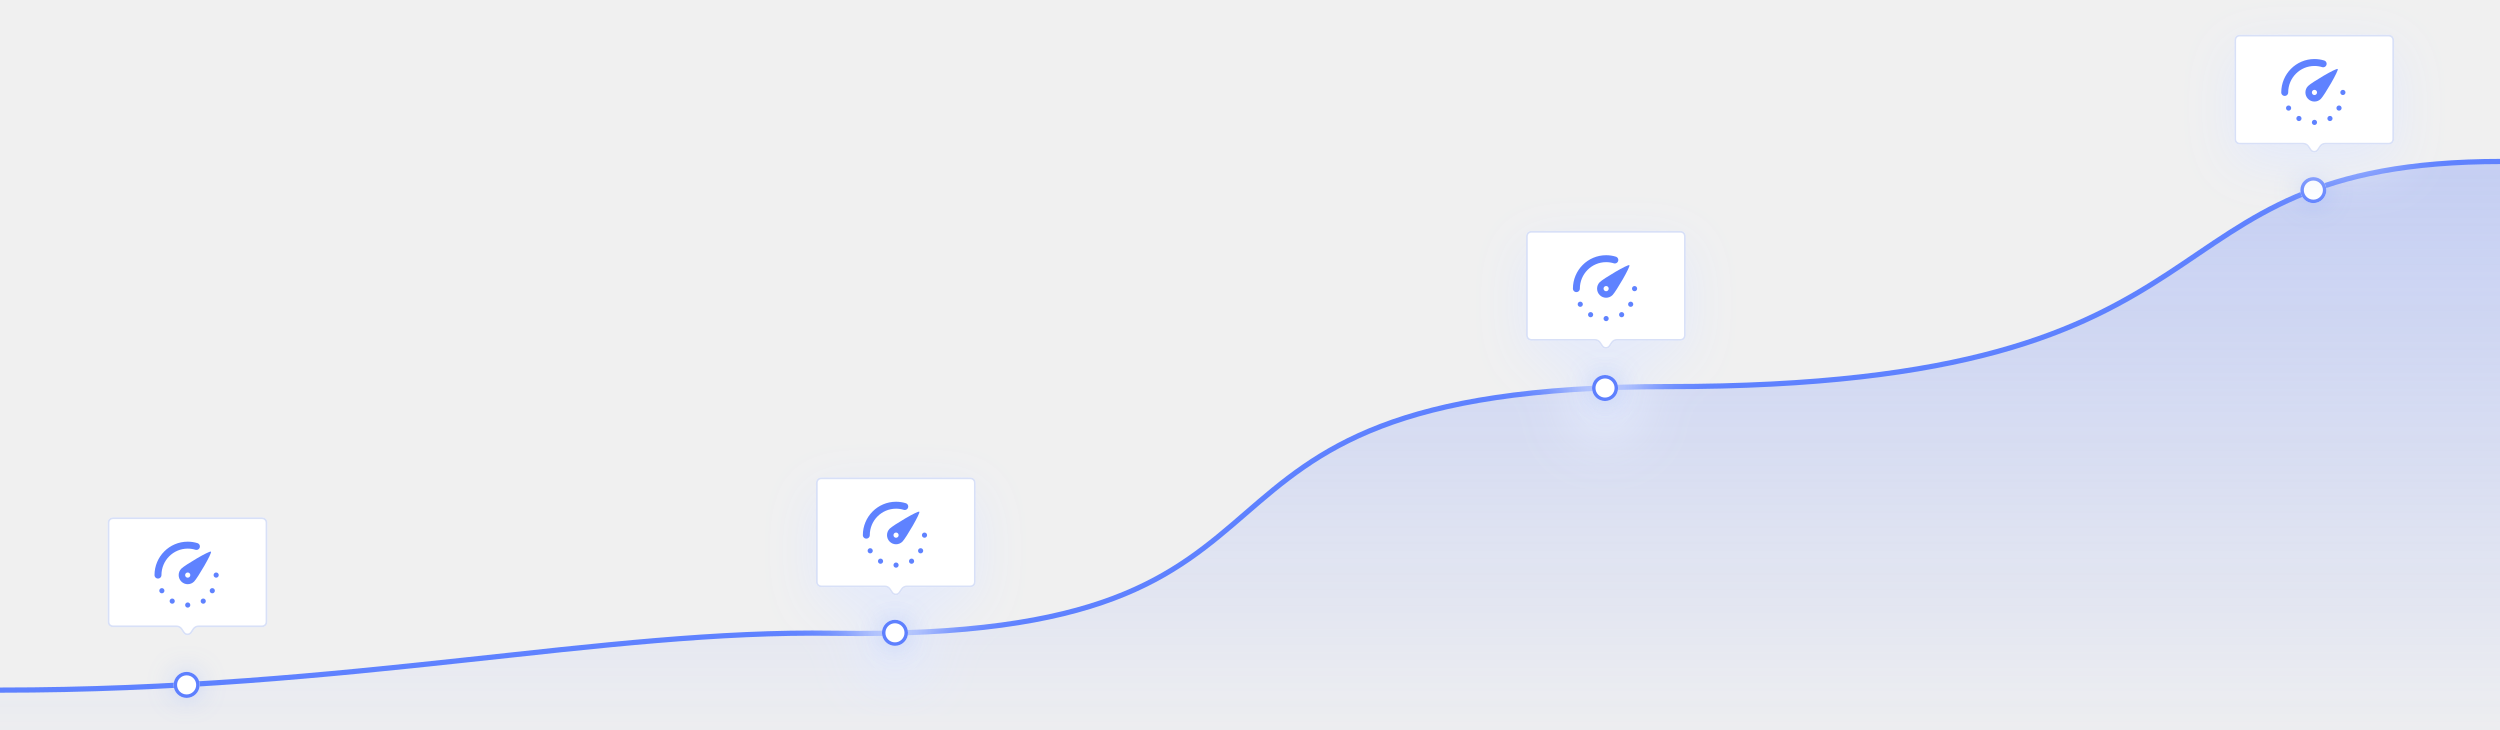
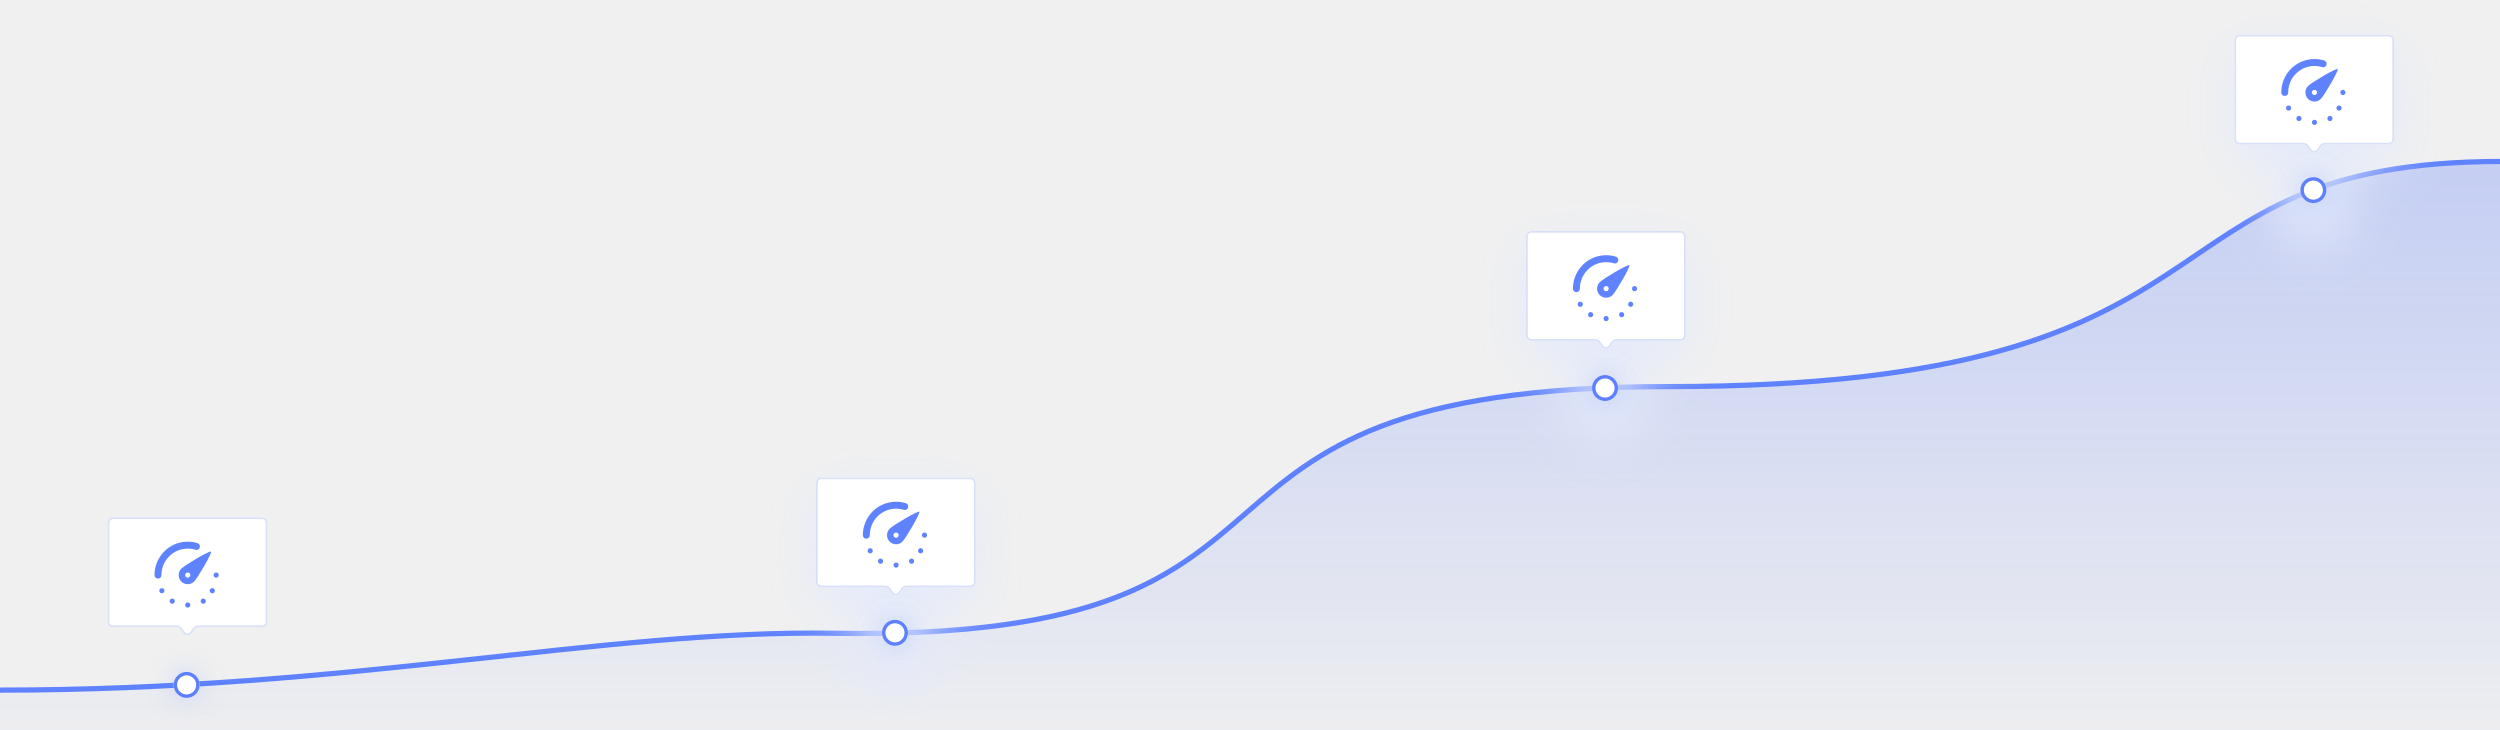
<svg xmlns="http://www.w3.org/2000/svg" width="100%" viewBox="0 0 1440 420" fill="none" preserveAspectRatio="none">
  <path class="hero-image__blue-line" d="M0 397.51C202.703 397.51 347.472 362.633 480.333 364.758C789.74 369.705 643.639 222.682 960.667 222.682C1305.86 222.682 1223.24 93 1441 93" stroke="#5F82FF" stroke-width="3" />
  <path class="hero-image__blue-line-shadow" d="M480.333 364.758C347.472 362.633 202.703 397.51 0 397.51V440H1441V93C1223.24 93 1305.86 222.682 960.667 222.682C643.639 222.682 789.74 369.705 480.333 364.758Z" fill="url(#paint0_linear_9_326)" fill-opacity="0.4" />
-   <g class="hero-image__circle-4" filter="url(#filter1_d_9_326)">
-     <circle cx="1332.5" cy="109.5" r="7.5" fill="white" />
-     <circle cx="1332.5" cy="109.5" r="6.5" stroke="#5E80FE" stroke-width="2" />
-   </g>
  <g class="hero-image__group-1">
    <g class="hero-image__circle-1" filter="url(#filter2_d_9_326)">
      <circle cx="107.5" cy="394.5" r="7.5" fill="white" />
      <circle cx="107.5" cy="394.5" r="6.5" stroke="#5E80FE" stroke-width="2" />
    </g>
    <mask id="path-7-inside-1_9_326" fill="white">
      <path fill-rule="evenodd" clip-rule="evenodd" d="M154 301C154 299.343 152.657 298 151 298H65C63.343 298 62 299.343 62 301V358.26C62 359.917 63.343 361.26 65 361.26H101.669C102.665 361.26 103.596 361.754 104.154 362.579L105.515 364.591C106.705 366.35 109.295 366.35 110.485 364.591L111.846 362.579C112.404 361.754 113.335 361.26 114.331 361.26H151C152.657 361.26 154 359.917 154 358.26V301Z" />
    </mask>
    <path fill-rule="evenodd" clip-rule="evenodd" d="M154 301C154 299.343 152.657 298 151 298H65C63.343 298 62 299.343 62 301V358.26C62 359.917 63.343 361.26 65 361.26H101.669C102.665 361.26 103.596 361.754 104.154 362.579L105.515 364.591C106.705 366.35 109.295 366.35 110.485 364.591L111.846 362.579C112.404 361.754 113.335 361.26 114.331 361.26H151C152.657 361.26 154 359.917 154 358.26V301Z" fill="white" />
    <path d="M111.846 362.579L111.017 362.019L111.846 362.579ZM105.515 364.591L106.343 364.031L105.515 364.591ZM110.485 364.591L109.657 364.031L110.485 364.591ZM104.154 362.579L104.983 362.019L104.154 362.579ZM65 299H151V297H65V299ZM63 358.26V301H61V358.26H63ZM101.669 360.26H65V362.26H101.669V360.26ZM106.343 364.031L104.983 362.019L103.326 363.14L104.687 365.151L106.343 364.031ZM111.017 362.019L109.657 364.031L111.313 365.151L112.674 363.14L111.017 362.019ZM151 360.26H114.331V362.26H151V360.26ZM153 301V358.26H155V301H153ZM151 362.26C153.209 362.26 155 360.469 155 358.26H153C153 359.365 152.105 360.26 151 360.26V362.26ZM112.674 363.14C113.046 362.59 113.667 362.26 114.331 362.26V360.26C113.003 360.26 111.761 360.919 111.017 362.019L112.674 363.14ZM104.687 365.151C106.273 367.497 109.727 367.497 111.313 365.151L109.657 364.031C108.863 365.204 107.136 365.204 106.343 364.031L104.687 365.151ZM101.669 362.26C102.333 362.26 102.954 362.59 103.326 363.14L104.983 362.019C104.239 360.919 102.997 360.26 101.669 360.26V362.26ZM61 358.26C61 360.469 62.791 362.26 65 362.26V360.26C63.895 360.26 63 359.365 63 358.26H61ZM151 299C152.105 299 153 299.895 153 301H155C155 298.791 153.209 297 151 297V299ZM65 297C62.791 297 61 298.791 61 301H63C63 299.895 63.895 299 65 299V297Z" fill="#D8E0F7" mask="url(#path-7-inside-1_9_326)" />
    <path d="M91 331.25C91 321.723 98.668 314 108.128 314C109.871 314 111.554 314.262 113.139 314.75" stroke="#5F82FF" stroke-width="4" stroke-linecap="round" stroke-linejoin="round" />
    <path fill-rule="evenodd" clip-rule="evenodd" d="M104.442 334.962C106.477 337.013 109.778 337.013 111.814 334.962C113.849 332.912 122.276 318.5 121.532 317.75C120.787 317 106.477 325.487 104.442 327.538C102.406 329.588 102.406 332.912 104.442 334.962ZM108.128 332.75C108.95 332.75 109.617 332.078 109.617 331.25C109.617 330.422 108.95 329.75 108.128 329.75C107.305 329.75 106.638 330.422 106.638 331.25C106.638 332.078 107.305 332.75 108.128 332.75Z" fill="#5F82FF" />
    <ellipse cx="93.234" cy="340.25" rx="1.489" ry="1.5" fill="#5F82FF" />
    <ellipse cx="99.192" cy="346.25" rx="1.489" ry="1.5" fill="#5F82FF" />
    <ellipse cx="108.128" cy="348.5" rx="1.489" ry="1.5" fill="#5F82FF" />
    <ellipse cx="117.064" cy="346.25" rx="1.489" ry="1.5" fill="#5F82FF" />
    <ellipse cx="122.277" cy="340.25" rx="1.489" ry="1.5" fill="#5F82FF" />
    <ellipse cx="124.511" cy="331.25" rx="1.489" ry="1.5" fill="#5F82FF" />
  </g>
  <g class="hero-image__group-2" filter="url(#filter3_d_9_326)">
    <g class="hero-images__circle-2" filter="url(#filter4_d_9_326)">
      <circle cx="515.5" cy="364.5" r="7.5" fill="white" />
      <circle cx="515.5" cy="364.5" r="6.5" stroke="#5E80FE" stroke-width="2" />
    </g>
    <mask id="path-13-inside-2_9_326" fill="white">
      <path fill-rule="evenodd" clip-rule="evenodd" d="M562 278C562 276.343 560.657 275 559 275H473C471.343 275 470 276.343 470 278V335.26C470 336.917 471.343 338.26 473 338.26H509.669C510.665 338.26 511.596 338.754 512.154 339.579L513.515 341.591C514.705 343.35 517.295 343.35 518.485 341.591L519.846 339.579C520.404 338.754 521.335 338.26 522.331 338.26H559C560.657 338.26 562 336.917 562 335.26V278Z" />
    </mask>
    <path fill-rule="evenodd" clip-rule="evenodd" d="M562 278C562 276.343 560.657 275 559 275H473C471.343 275 470 276.343 470 278V335.26C470 336.917 471.343 338.26 473 338.26H509.669C510.665 338.26 511.596 338.754 512.154 339.579L513.515 341.591C514.705 343.35 517.295 343.35 518.485 341.591L519.846 339.579C520.404 338.754 521.335 338.26 522.331 338.26H559C560.657 338.26 562 336.917 562 335.26V278Z" fill="white" />
    <path d="M519.846 339.579L519.017 339.019L519.846 339.579ZM513.515 341.591L514.343 341.031L513.515 341.591ZM518.485 341.591L517.657 341.031L518.485 341.591ZM512.154 339.579L512.983 339.019L512.154 339.579ZM473 276H559V274H473V276ZM471 335.26V278H469V335.26H471ZM509.669 337.26H473V339.26H509.669V337.26ZM514.343 341.031L512.983 339.019L511.326 340.14L512.687 342.151L514.343 341.031ZM519.017 339.019L517.657 341.031L519.313 342.151L520.674 340.14L519.017 339.019ZM559 337.26H522.331V339.26H559V337.26ZM561 278V335.26H563V278H561ZM559 339.26C561.209 339.26 563 337.469 563 335.26H561C561 336.365 560.105 337.26 559 337.26V339.26ZM520.674 340.14C521.046 339.59 521.667 339.26 522.331 339.26V337.26C521.003 337.26 519.761 337.919 519.017 339.019L520.674 340.14ZM512.687 342.151C514.273 344.497 517.727 344.497 519.313 342.151L517.657 341.031C516.863 342.204 515.136 342.204 514.343 341.031L512.687 342.151ZM509.669 339.26C510.333 339.26 510.954 339.59 511.326 340.14L512.983 339.019C512.239 337.919 510.997 337.26 509.669 337.26V339.26ZM469 335.26C469 337.469 470.791 339.26 473 339.26V337.26C471.895 337.26 471 336.365 471 335.26H469ZM559 276C560.105 276 561 276.895 561 278H563C563 275.791 561.209 274 559 274V276ZM473 274C470.791 274 469 275.791 469 278H471C471 276.895 471.895 276 473 276V274Z" fill="#D8E0F7" mask="url(#path-13-inside-2_9_326)" />
    <path d="M499 308.25C499 298.723 506.668 291 516.128 291C517.871 291 519.554 291.262 521.139 291.75" stroke="#5F82FF" stroke-width="4" stroke-linecap="round" stroke-linejoin="round" />
    <path fill-rule="evenodd" clip-rule="evenodd" d="M512.442 311.962C514.477 314.013 517.778 314.013 519.814 311.962C521.849 309.912 530.276 295.5 529.532 294.75C528.787 294 514.477 302.487 512.442 304.538C510.406 306.588 510.406 309.912 512.442 311.962ZM516.128 309.75C516.95 309.75 517.617 309.078 517.617 308.25C517.617 307.422 516.95 306.75 516.128 306.75C515.305 306.75 514.638 307.422 514.638 308.25C514.638 309.078 515.305 309.75 516.128 309.75Z" fill="#5F82FF" />
    <ellipse cx="501.234" cy="317.25" rx="1.489" ry="1.5" fill="#5F82FF" />
    <ellipse cx="507.191" cy="323.25" rx="1.489" ry="1.5" fill="#5F82FF" />
    <ellipse cx="516.128" cy="325.5" rx="1.489" ry="1.5" fill="#5F82FF" />
    <ellipse cx="525.064" cy="323.25" rx="1.489" ry="1.5" fill="#5F82FF" />
    <ellipse cx="530.277" cy="317.25" rx="1.489" ry="1.5" fill="#5F82FF" />
    <ellipse cx="532.511" cy="308.25" rx="1.489" ry="1.5" fill="#5F82FF" />
  </g>
  <g class="hero-image__group-3" filter="url(#filter3_d_9_326)">
    <g class="hero-image__circle-3" filter="url(#filter0_d_9_326)">
      <circle cx="924.5" cy="223.5" r="7.5" fill="white" />
      <circle cx="924.5" cy="223.5" r="6.5" stroke="#5E80FE" stroke-width="2" />
    </g>
    <mask id="path-31-inside-3_9_326" fill="white">
      <path fill-rule="evenodd" clip-rule="evenodd" d="M971 136C971 134.343 969.657 133 968 133H882C880.343 133 879 134.343 879 136V193.26C879 194.917 880.343 196.26 882 196.26H918.669C919.665 196.26 920.596 196.754 921.154 197.579L922.515 199.591C923.705 201.35 926.295 201.35 927.485 199.591L928.846 197.579C929.404 196.754 930.335 196.26 931.331 196.26H968C969.657 196.26 971 194.917 971 193.26V136Z" />
    </mask>
    <path fill-rule="evenodd" clip-rule="evenodd" d="M971 136C971 134.343 969.657 133 968 133H882C880.343 133 879 134.343 879 136V193.26C879 194.917 880.343 196.26 882 196.26H918.669C919.665 196.26 920.596 196.754 921.154 197.579L922.515 199.591C923.705 201.35 926.295 201.35 927.485 199.591L928.846 197.579C929.404 196.754 930.335 196.26 931.331 196.26H968C969.657 196.26 971 194.917 971 193.26V136Z" fill="white" />
    <path d="M921.154 197.579L920.326 198.14L921.154 197.579ZM882 134H968V132H882V134ZM880 193.26V136H878V193.26H880ZM918.669 195.26H882V197.26H918.669V195.26ZM923.343 199.031L921.983 197.019L920.326 198.14L921.687 200.151L923.343 199.031ZM928.017 197.019L926.657 199.031L928.313 200.151L929.674 198.14L928.017 197.019ZM968 195.26H931.331V197.26H968V195.26ZM970 136V193.26H972V136H970ZM968 197.26C970.209 197.26 972 195.469 972 193.26H970C970 194.365 969.105 195.26 968 195.26V197.26ZM929.674 198.14C930.046 197.59 930.667 197.26 931.331 197.26V195.26C930.003 195.26 928.761 195.919 928.017 197.019L929.674 198.14ZM921.687 200.151C923.273 202.497 926.727 202.497 928.313 200.151L926.657 199.031C925.863 200.204 924.136 200.204 923.343 199.031L921.687 200.151ZM918.669 197.26C919.333 197.26 919.954 197.59 920.326 198.14L921.983 197.019C921.239 195.919 919.997 195.26 918.669 195.26V197.26ZM878 193.26C878 195.469 879.791 197.26 882 197.26V195.26C880.895 195.26 880 194.365 880 193.26H878ZM968 134C969.105 134 970 134.895 970 136H972C972 133.791 970.209 132 968 132V134ZM882 132C879.791 132 878 133.791 878 136H880C880 134.895 880.895 134 882 134V132Z" fill="#D8E0F7" mask="url(#path-31-inside-3_9_326)" />
    <path d="M908 166.25C908 156.723 915.668 149 925.128 149C926.871 149 928.554 149.262 930.139 149.75" stroke="#5F82FF" stroke-width="4" stroke-linecap="round" stroke-linejoin="round" />
    <path fill-rule="evenodd" clip-rule="evenodd" d="M921.442 169.962C923.477 172.013 926.778 172.013 928.814 169.962C930.849 167.912 939.276 153.5 938.532 152.75C937.787 152 923.477 160.487 921.442 162.538C919.406 164.588 919.406 167.912 921.442 169.962ZM925.128 167.75C925.95 167.75 926.617 167.078 926.617 166.25C926.617 165.422 925.95 164.75 925.128 164.75C924.305 164.75 923.638 165.422 923.638 166.25C923.638 167.078 924.305 167.75 925.128 167.75Z" fill="#5F82FF" />
    <ellipse cx="910.234" cy="175.25" rx="1.489" ry="1.5" fill="#5F82FF" />
    <ellipse cx="916.192" cy="181.25" rx="1.489" ry="1.5" fill="#5F82FF" />
    <ellipse cx="925.128" cy="183.5" rx="1.489" ry="1.5" fill="#5F82FF" />
    <ellipse cx="934.064" cy="181.25" rx="1.489" ry="1.5" fill="#5F82FF" />
    <ellipse cx="939.277" cy="175.25" rx="1.489" ry="1.5" fill="#5F82FF" />
    <ellipse cx="941.511" cy="166.25" rx="1.489" ry="1.5" fill="#5F82FF" />
  </g>
-   <g filter="url(#filter3_d_9_326)">
+   <g class="hero-image__group-4" filter="url(#filter3_d_9_326)">
+     <g class="hero-image__circle-4" filter="url(#filter1_d_9_326)">
+       <circle cx="1332.5" cy="109.5" r="7.5" fill="white" />
+       <circle cx="1332.5" cy="109.5" r="6.5" stroke="#5E80FE" stroke-width="2" />
+     </g>
    <mask id="path-41-inside-4_9_326" fill="white">
      <path fill-rule="evenodd" clip-rule="evenodd" d="M1379 23C1379 21.343 1377.66 20 1376 20H1290C1288.34 20 1287 21.343 1287 23V80.26C1287 81.917 1288.34 83.26 1290 83.26H1326.67C1327.67 83.26 1328.6 83.754 1329.15 84.579L1330.51 86.591C1331.7 88.35 1334.3 88.35 1335.48 86.591L1336.85 84.579C1337.4 83.754 1338.33 83.26 1339.33 83.26H1376C1377.66 83.26 1379 81.917 1379 80.26V23Z" />
    </mask>
    <path fill-rule="evenodd" clip-rule="evenodd" d="M1379 23C1379 21.343 1377.66 20 1376 20H1290C1288.34 20 1287 21.343 1287 23V80.26C1287 81.917 1288.34 83.26 1290 83.26H1326.67C1327.67 83.26 1328.6 83.754 1329.15 84.579L1330.51 86.591C1331.7 88.35 1334.3 88.35 1335.48 86.591L1336.85 84.579C1337.4 83.754 1338.33 83.26 1339.33 83.26H1376C1377.66 83.26 1379 81.917 1379 80.26V23Z" fill="white" />
    <path d="M1336.85 84.579L1336.02 84.019L1336.85 84.579ZM1330.51 86.591L1331.34 86.031L1330.51 86.591ZM1335.48 86.591L1336.31 87.151L1335.48 86.591ZM1290 21H1376V19H1290V21ZM1288 80.26V23H1286V80.26H1288ZM1326.67 82.26H1290V84.26H1326.67V82.26ZM1331.34 86.031L1329.98 84.019L1328.33 85.14L1329.69 87.151L1331.34 86.031ZM1336.02 84.019L1334.66 86.031L1336.31 87.151L1337.67 85.14L1336.02 84.019ZM1376 82.26H1339.33V84.26H1376V82.26ZM1378 23V80.26H1380V23H1378ZM1376 84.26C1378.21 84.26 1380 82.469 1380 80.26H1378C1378 81.365 1377.1 82.26 1376 82.26V84.26ZM1337.67 85.14C1338.05 84.59 1338.67 84.26 1339.33 84.26V82.26C1338 82.26 1336.76 82.919 1336.02 84.019L1337.67 85.14ZM1329.69 87.151C1331.27 89.497 1334.73 89.497 1336.31 87.151L1334.66 86.031C1333.86 87.204 1332.14 87.204 1331.34 86.031L1329.69 87.151ZM1326.67 84.26C1327.33 84.26 1327.95 84.59 1328.33 85.14L1329.98 84.019C1329.24 82.919 1328 82.26 1326.67 82.26V84.26ZM1286 80.26C1286 82.469 1287.79 84.26 1290 84.26V82.26C1288.9 82.26 1288 81.365 1288 80.26H1286ZM1376 21C1377.1 21 1378 21.895 1378 23H1380C1380 20.791 1378.21 19 1376 19V21ZM1290 19C1287.79 19 1286 20.791 1286 23H1288C1288 21.895 1288.9 21 1290 21V19Z" fill="#D8E0F7" mask="url(#path-41-inside-4_9_326)" />
    <path d="M1316 53.25C1316 43.723 1323.67 36 1333.13 36C1334.87 36 1336.55 36.262 1338.14 36.75" stroke="#5F82FF" stroke-width="4" stroke-linecap="round" stroke-linejoin="round" />
    <path fill-rule="evenodd" clip-rule="evenodd" d="M1329.44 56.962C1331.48 59.013 1334.78 59.013 1336.81 56.962C1338.85 54.912 1347.28 40.5 1346.53 39.75C1345.79 39 1331.48 47.487 1329.44 49.538C1327.41 51.588 1327.41 54.912 1329.44 56.962ZM1333.13 54.75C1333.95 54.75 1334.62 54.078 1334.62 53.25C1334.62 52.422 1333.95 51.75 1333.13 51.75C1332.3 51.75 1331.64 52.422 1331.64 53.25C1331.64 54.078 1332.3 54.75 1333.13 54.75Z" fill="#5F82FF" />
    <ellipse cx="1318.23" cy="62.25" rx="1.489" ry="1.5" fill="#5F82FF" />
    <ellipse cx="1324.19" cy="68.25" rx="1.489" ry="1.5" fill="#5F82FF" />
    <ellipse cx="1333.13" cy="70.5" rx="1.489" ry="1.5" fill="#5F82FF" />
    <ellipse cx="1342.06" cy="68.25" rx="1.489" ry="1.5" fill="#5F82FF" />
    <ellipse cx="1347.28" cy="62.25" rx="1.489" ry="1.5" fill="#5F82FF" />
    <ellipse cx="1349.51" cy="53.25" rx="1.489" ry="1.5" fill="#5F82FF" />
  </g>
  <defs>
    <filter id="filter0_d_9_326" x="902" y="201" width="45" height="45" filterUnits="userSpaceOnUse" color-interpolation-filters="sRGB">
      <feFlood flood-opacity="0" result="BackgroundImageFix" />
      <feColorMatrix in="SourceAlpha" type="matrix" values="0 0 0 0 0 0 0 0 0 0 0 0 0 0 0 0 0 0 127 0" result="hardAlpha" />
      <feOffset />
      <feGaussianBlur stdDeviation="7.5" />
      <feColorMatrix type="matrix" values="0 0 0 0 0.323 0 0 0 0 0.513 0 0 0 0 1 0 0 0 0.25 0" />
      <feBlend mode="normal" in2="BackgroundImageFix" result="effect1_dropShadow_9_326" />
      <feBlend mode="normal" in="SourceGraphic" in2="effect1_dropShadow_9_326" result="shape" />
    </filter>
    <filter id="filter1_d_9_326" x="1310" y="87" width="45" height="45" filterUnits="userSpaceOnUse" color-interpolation-filters="sRGB">
      <feFlood flood-opacity="0" result="BackgroundImageFix" />
      <feColorMatrix in="SourceAlpha" type="matrix" values="0 0 0 0 0 0 0 0 0 0 0 0 0 0 0 0 0 0 127 0" result="hardAlpha" />
      <feOffset />
      <feGaussianBlur stdDeviation="7.5" />
      <feColorMatrix type="matrix" values="0 0 0 0 0.323 0 0 0 0 0.513 0 0 0 0 1 0 0 0 0.25 0" />
      <feBlend mode="normal" in2="BackgroundImageFix" result="effect1_dropShadow_9_326" />
      <feBlend mode="normal" in="SourceGraphic" in2="effect1_dropShadow_9_326" result="shape" />
    </filter>
    <filter id="filter2_d_9_326" x="85" y="372" width="45" height="45" filterUnits="userSpaceOnUse" color-interpolation-filters="sRGB">
      <feFlood flood-opacity="0" result="BackgroundImageFix" />
      <feColorMatrix in="SourceAlpha" type="matrix" values="0 0 0 0 0 0 0 0 0 0 0 0 0 0 0 0 0 0 127 0" result="hardAlpha" />
      <feOffset />
      <feGaussianBlur stdDeviation="7.5" />
      <feColorMatrix type="matrix" values="0 0 0 0 0.323 0 0 0 0 0.513 0 0 0 0 1 0 0 0 0.25 0" />
      <feBlend mode="normal" in2="BackgroundImageFix" result="effect1_dropShadow_9_326" />
      <feBlend mode="normal" in="SourceGraphic" in2="effect1_dropShadow_9_326" result="shape" />
    </filter>
    <filter id="filter3_d_9_326" x="59" y="0" width="1350" height="412" filterUnits="userSpaceOnUse" color-interpolation-filters="sRGB">
      <feFlood flood-opacity="0" result="BackgroundImageFix" />
      <feColorMatrix in="SourceAlpha" type="matrix" values="0 0 0 0 0 0 0 0 0 0 0 0 0 0 0 0 0 0 127 0" result="hardAlpha" />
      <feOffset dy="10" />
      <feGaussianBlur stdDeviation="15" />
      <feColorMatrix type="matrix" values="0 0 0 0 0.894 0 0 0 0 0.918 0 0 0 0 0.985 0 0 0 1 0" />
      <feBlend mode="normal" in2="BackgroundImageFix" result="effect1_dropShadow_9_326" />
      <feBlend mode="normal" in="SourceGraphic" in2="effect1_dropShadow_9_326" result="shape" />
    </filter>
    <filter id="filter4_d_9_326" x="493" y="342" width="45" height="45" filterUnits="userSpaceOnUse" color-interpolation-filters="sRGB">
      <feFlood flood-opacity="0" result="BackgroundImageFix" />
      <feColorMatrix in="SourceAlpha" type="matrix" values="0 0 0 0 0 0 0 0 0 0 0 0 0 0 0 0 0 0 127 0" result="hardAlpha" />
      <feOffset />
      <feGaussianBlur stdDeviation="7.5" />
      <feColorMatrix type="matrix" values="0 0 0 0 0.323 0 0 0 0 0.513 0 0 0 0 1 0 0 0 0.25 0" />
      <feBlend mode="normal" in2="BackgroundImageFix" result="effect1_dropShadow_9_326" />
      <feBlend mode="normal" in="SourceGraphic" in2="effect1_dropShadow_9_326" result="shape" />
    </filter>
    <linearGradient id="paint0_linear_9_326" x1="278.466" y1="440.443" x2="278.466" y2="-14.995" gradientUnits="userSpaceOnUse">
      <stop stop-color="#4B71FF" stop-opacity="0" />
      <stop offset="1" stop-color="#6B89F8" />
    </linearGradient>
  </defs>
</svg>
